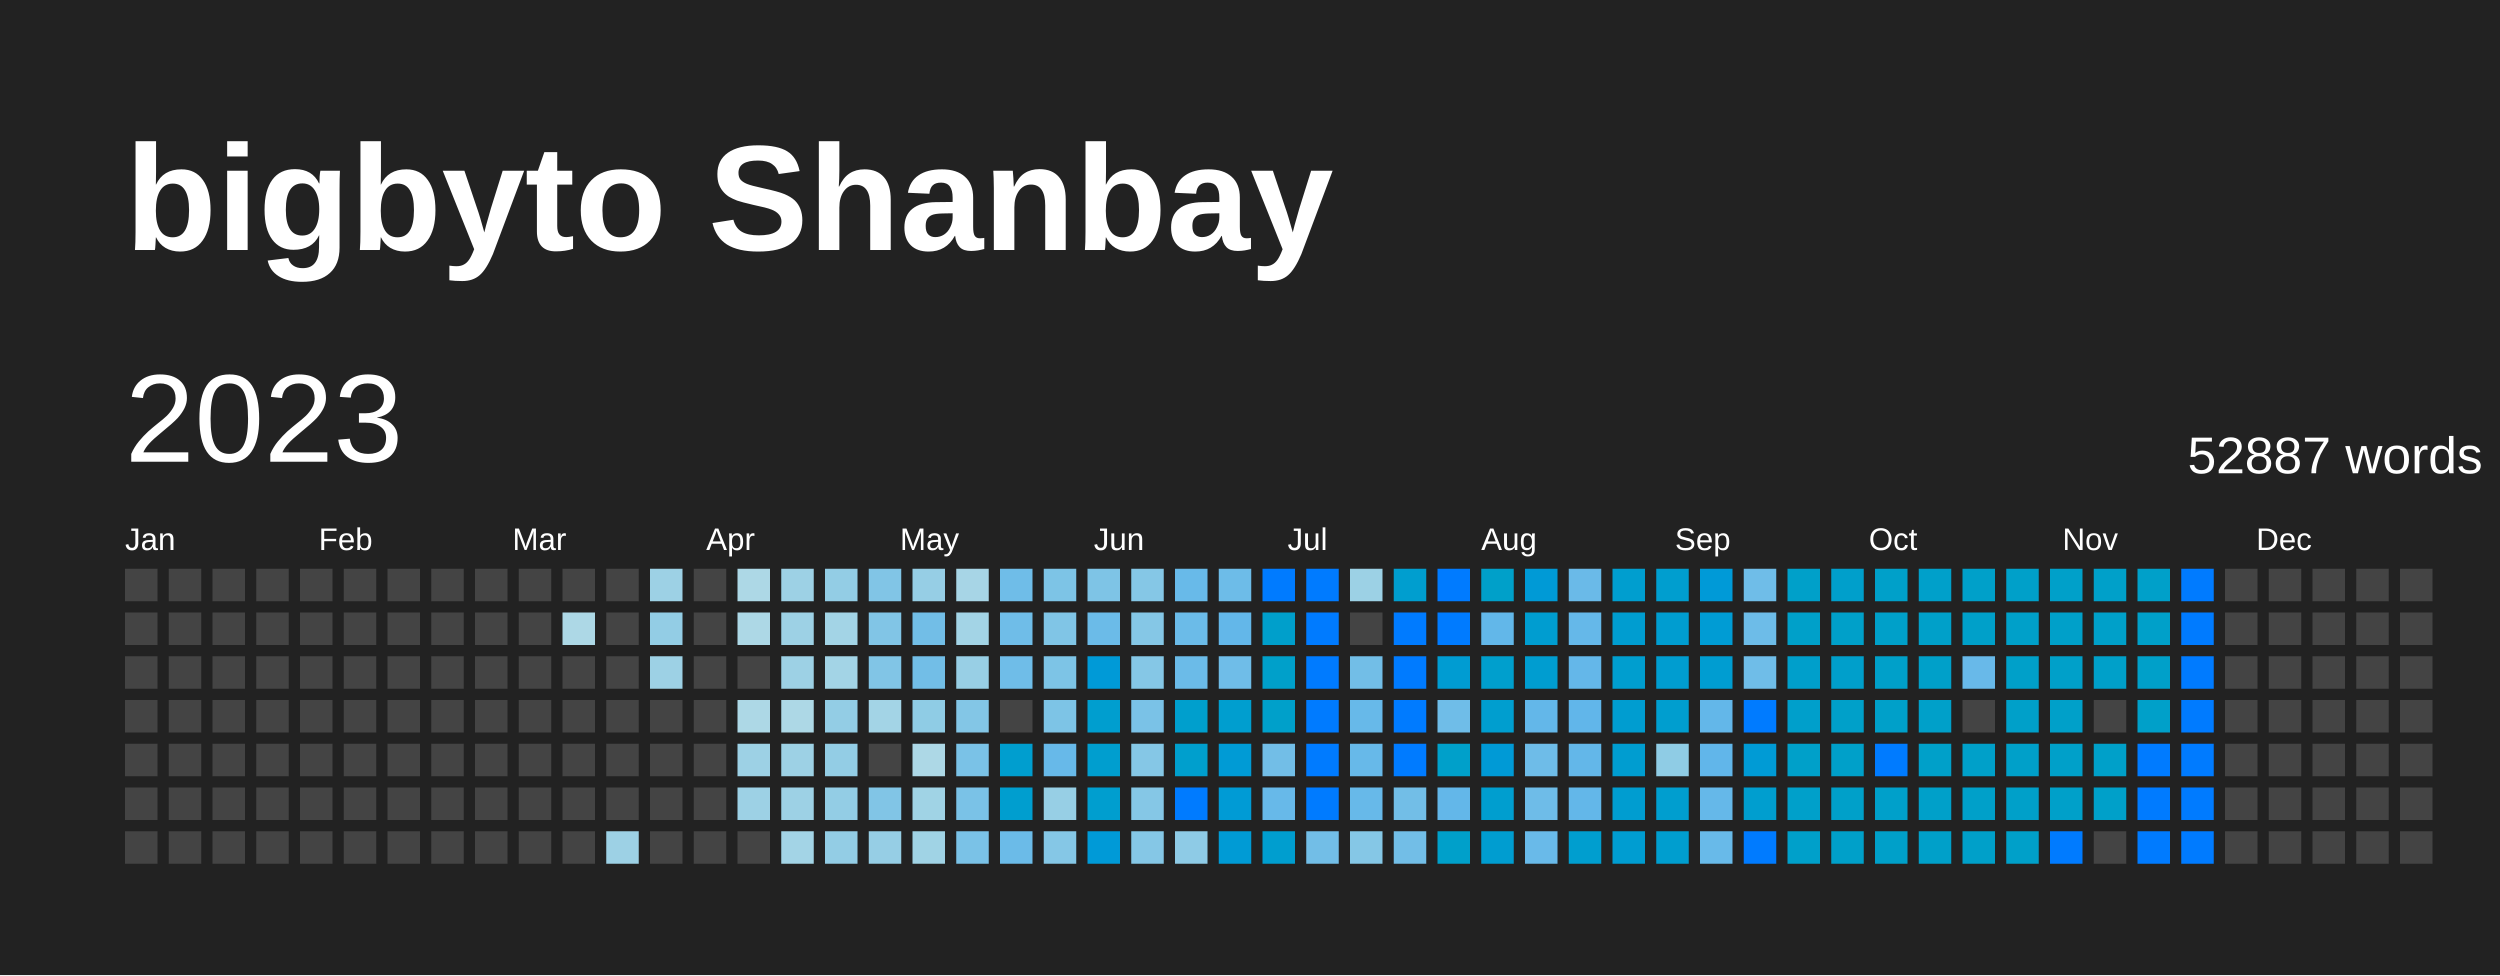
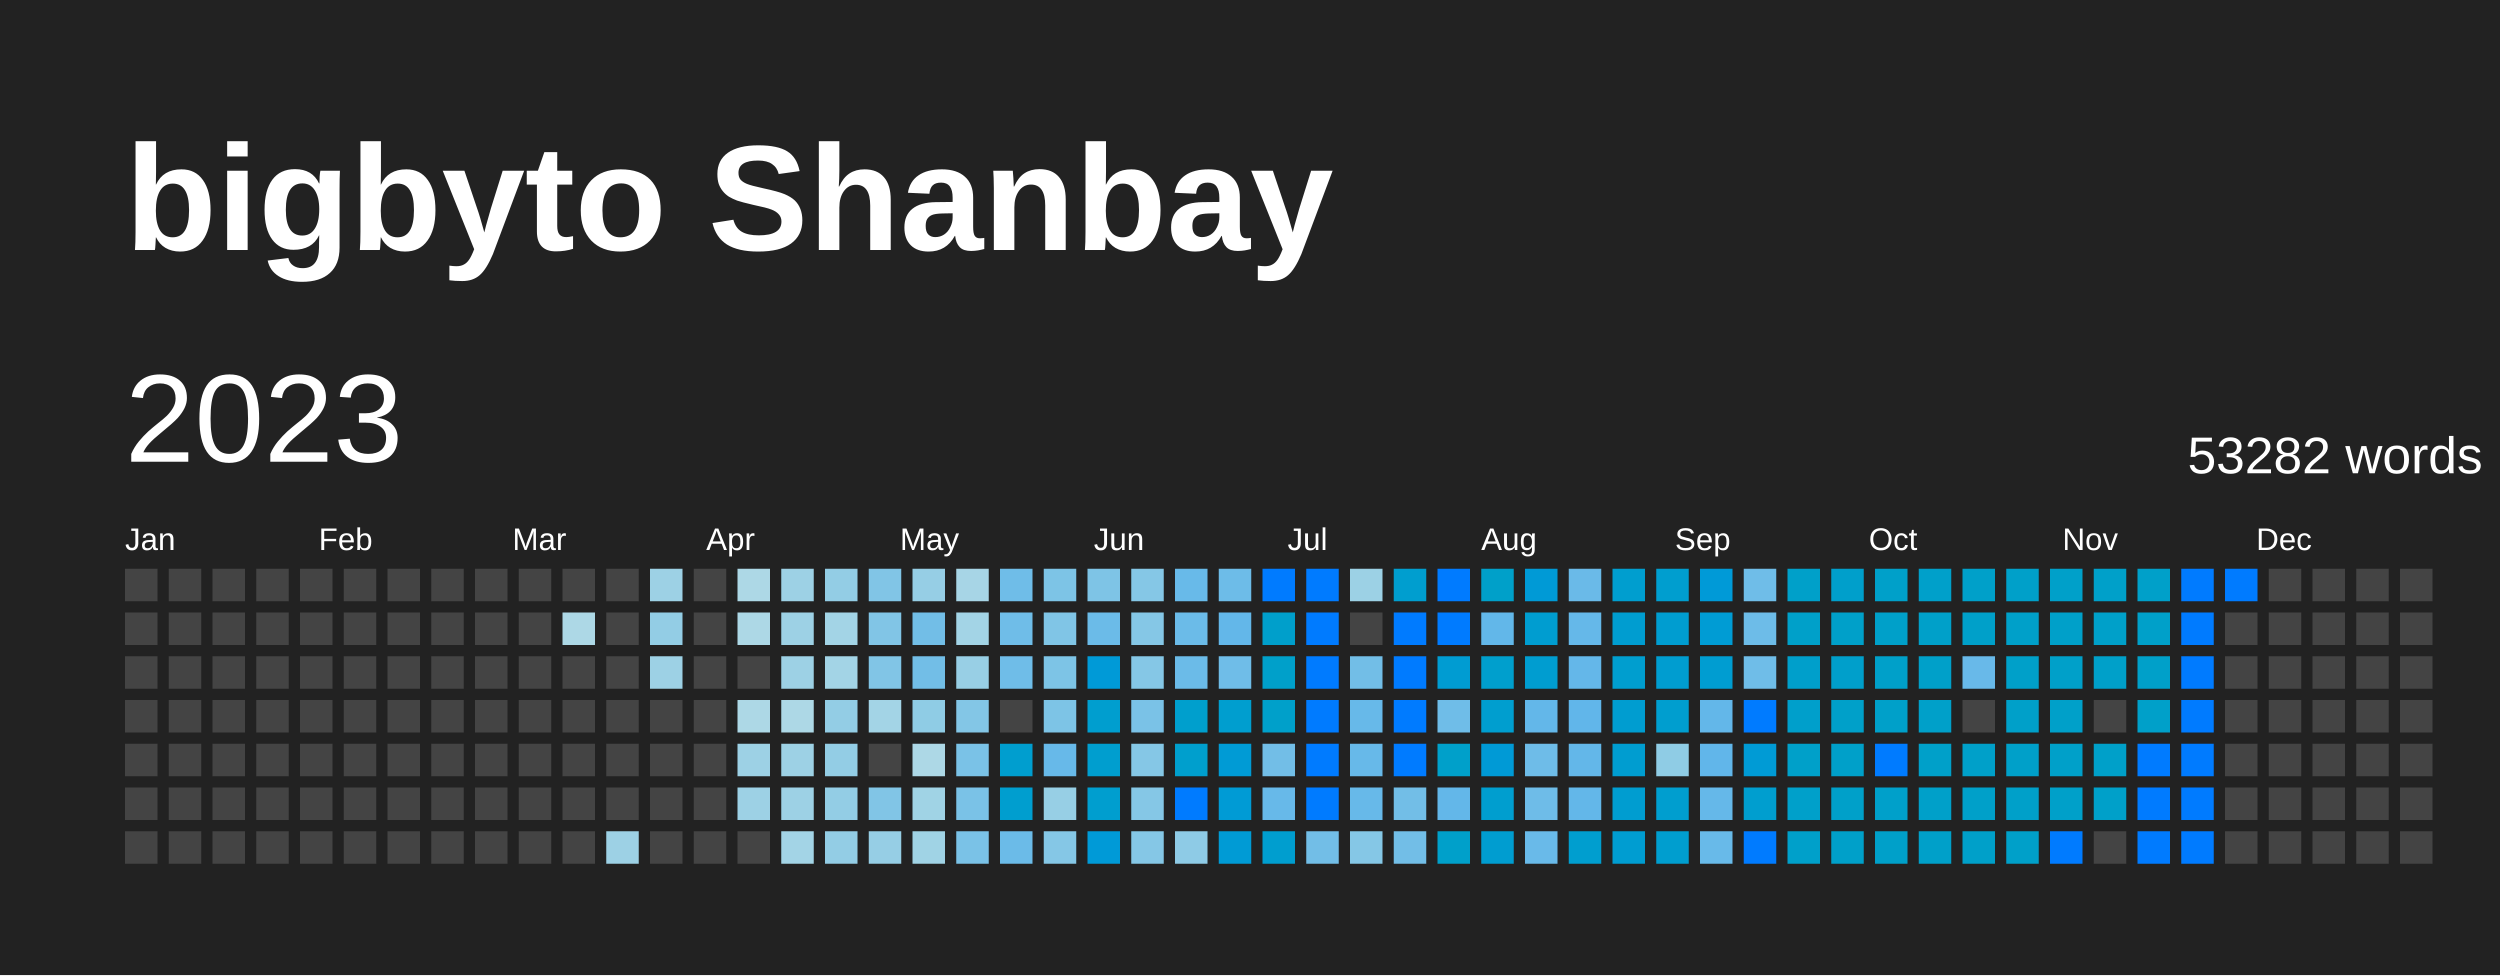
<svg xmlns="http://www.w3.org/2000/svg" baseProfile="full" height="78mm" version="1.1" viewBox="0,0,200,78" width="200mm">
  <defs />
  <rect fill="#222222" height="78" width="200" x="0" y="0" />
  <text fill="#FFFFFF" style="font-size:12px; font-family:Arial; font-weight:bold;" x="10" y="20">bigbyto Shanbay</text>
  <text dominant-baseline="hanging" fill="#FFFFFF" style="font-size:10.0px; font-family:Arial;" x="10" y="30">2023</text>
-   <text dominant-baseline="hanging" fill="#FFFFFF" style="font-size:4.125px; font-family:Arial;" x="175" y="35">52887 words</text>
+   <text dominant-baseline="hanging" fill="#FFFFFF" style="font-size:4.125px; font-family:Arial;" x="175" y="35">53282 words</text>
  <text fill="#FFFFFF" style="font-size:2.5px; font-family:Arial" x="10.0" y="44">Jan</text>
  <text fill="#FFFFFF" style="font-size:2.5px; font-family:Arial" x="25.5" y="44">Feb</text>
  <text fill="#FFFFFF" style="font-size:2.5px; font-family:Arial" x="41.0" y="44">Mar</text>
  <text fill="#FFFFFF" style="font-size:2.5px; font-family:Arial" x="56.5" y="44">Apr</text>
  <text fill="#FFFFFF" style="font-size:2.5px; font-family:Arial" x="72.0" y="44">May</text>
  <text fill="#FFFFFF" style="font-size:2.5px; font-family:Arial" x="87.5" y="44">Jun</text>
  <text fill="#FFFFFF" style="font-size:2.5px; font-family:Arial" x="103.0" y="44">Jul</text>
  <text fill="#FFFFFF" style="font-size:2.5px; font-family:Arial" x="118.5" y="44">Aug</text>
  <text fill="#FFFFFF" style="font-size:2.5px; font-family:Arial" x="134.0" y="44">Sep</text>
  <text fill="#FFFFFF" style="font-size:2.5px; font-family:Arial" x="149.5" y="44">Oct</text>
  <text fill="#FFFFFF" style="font-size:2.5px; font-family:Arial" x="165.0" y="44">Nov</text>
  <text fill="#FFFFFF" style="font-size:2.5px; font-family:Arial" x="180.5" y="44">Dec</text>
  <rect fill="#444444" height="2.6" width="2.6" x="10.0" y="45.5" />
  <rect fill="#444444" height="2.6" width="2.6" x="10.0" y="49.0" />
  <rect fill="#444444" height="2.6" width="2.6" x="10.0" y="52.5" />
  <rect fill="#444444" height="2.6" width="2.6" x="10.0" y="56.0" />
  <rect fill="#444444" height="2.6" width="2.6" x="10.0" y="59.5" />
  <rect fill="#444444" height="2.6" width="2.6" x="10.0" y="63.0" />
  <rect fill="#444444" height="2.6" width="2.6" x="10.0" y="66.5" />
  <rect fill="#444444" height="2.6" width="2.6" x="13.5" y="45.5" />
  <rect fill="#444444" height="2.6" width="2.6" x="13.5" y="49.0" />
  <rect fill="#444444" height="2.6" width="2.6" x="13.5" y="52.5" />
  <rect fill="#444444" height="2.6" width="2.6" x="13.5" y="56.0" />
  <rect fill="#444444" height="2.6" width="2.6" x="13.5" y="59.5" />
  <rect fill="#444444" height="2.6" width="2.6" x="13.5" y="63.0" />
  <rect fill="#444444" height="2.6" width="2.6" x="13.5" y="66.5" />
  <rect fill="#444444" height="2.6" width="2.6" x="17.0" y="45.5" />
  <rect fill="#444444" height="2.6" width="2.6" x="17.0" y="49.0" />
  <rect fill="#444444" height="2.6" width="2.6" x="17.0" y="52.5" />
  <rect fill="#444444" height="2.6" width="2.6" x="17.0" y="56.0" />
  <rect fill="#444444" height="2.6" width="2.6" x="17.0" y="59.5" />
  <rect fill="#444444" height="2.6" width="2.6" x="17.0" y="63.0" />
  <rect fill="#444444" height="2.6" width="2.6" x="17.0" y="66.5" />
  <rect fill="#444444" height="2.6" width="2.6" x="20.5" y="45.5" />
  <rect fill="#444444" height="2.6" width="2.6" x="20.5" y="49.0" />
  <rect fill="#444444" height="2.6" width="2.6" x="20.5" y="52.5" />
  <rect fill="#444444" height="2.6" width="2.6" x="20.5" y="56.0" />
  <rect fill="#444444" height="2.6" width="2.6" x="20.5" y="59.5" />
  <rect fill="#444444" height="2.6" width="2.6" x="20.5" y="63.0" />
  <rect fill="#444444" height="2.6" width="2.6" x="20.5" y="66.5" />
  <rect fill="#444444" height="2.6" width="2.6" x="24.0" y="45.5" />
  <rect fill="#444444" height="2.6" width="2.6" x="24.0" y="49.0" />
  <rect fill="#444444" height="2.6" width="2.6" x="24.0" y="52.5" />
  <rect fill="#444444" height="2.6" width="2.6" x="24.0" y="56.0" />
  <rect fill="#444444" height="2.6" width="2.6" x="24.0" y="59.5" />
  <rect fill="#444444" height="2.6" width="2.6" x="24.0" y="63.0" />
  <rect fill="#444444" height="2.6" width="2.6" x="24.0" y="66.5" />
  <rect fill="#444444" height="2.6" width="2.6" x="27.5" y="45.5" />
  <rect fill="#444444" height="2.6" width="2.6" x="27.5" y="49.0" />
  <rect fill="#444444" height="2.6" width="2.6" x="27.5" y="52.5" />
  <rect fill="#444444" height="2.6" width="2.6" x="27.5" y="56.0" />
  <rect fill="#444444" height="2.6" width="2.6" x="27.5" y="59.5" />
  <rect fill="#444444" height="2.6" width="2.6" x="27.5" y="63.0" />
  <rect fill="#444444" height="2.6" width="2.6" x="27.5" y="66.5" />
  <rect fill="#444444" height="2.6" width="2.6" x="31.0" y="45.5" />
  <rect fill="#444444" height="2.6" width="2.6" x="31.0" y="49.0" />
  <rect fill="#444444" height="2.6" width="2.6" x="31.0" y="52.5" />
  <rect fill="#444444" height="2.6" width="2.6" x="31.0" y="56.0" />
  <rect fill="#444444" height="2.6" width="2.6" x="31.0" y="59.5" />
  <rect fill="#444444" height="2.6" width="2.6" x="31.0" y="63.0" />
  <rect fill="#444444" height="2.6" width="2.6" x="31.0" y="66.5" />
  <rect fill="#444444" height="2.6" width="2.6" x="34.5" y="45.5" />
  <rect fill="#444444" height="2.6" width="2.6" x="34.5" y="49.0" />
  <rect fill="#444444" height="2.6" width="2.6" x="34.5" y="52.5" />
  <rect fill="#444444" height="2.6" width="2.6" x="34.5" y="56.0" />
  <rect fill="#444444" height="2.6" width="2.6" x="34.5" y="59.5" />
  <rect fill="#444444" height="2.6" width="2.6" x="34.5" y="63.0" />
  <rect fill="#444444" height="2.6" width="2.6" x="34.5" y="66.5" />
  <rect fill="#444444" height="2.6" width="2.6" x="38.0" y="45.5" />
  <rect fill="#444444" height="2.6" width="2.6" x="38.0" y="49.0" />
  <rect fill="#444444" height="2.6" width="2.6" x="38.0" y="52.5" />
  <rect fill="#444444" height="2.6" width="2.6" x="38.0" y="56.0" />
  <rect fill="#444444" height="2.6" width="2.6" x="38.0" y="59.5" />
  <rect fill="#444444" height="2.6" width="2.6" x="38.0" y="63.0" />
  <rect fill="#444444" height="2.6" width="2.6" x="38.0" y="66.5" />
  <rect fill="#444444" height="2.6" width="2.6" x="41.5" y="45.5" />
  <rect fill="#444444" height="2.6" width="2.6" x="41.5" y="49.0" />
  <rect fill="#444444" height="2.6" width="2.6" x="41.5" y="52.5" />
  <rect fill="#444444" height="2.6" width="2.6" x="41.5" y="56.0" />
  <rect fill="#444444" height="2.6" width="2.6" x="41.5" y="59.5" />
  <rect fill="#444444" height="2.6" width="2.6" x="41.5" y="63.0" />
  <rect fill="#444444" height="2.6" width="2.6" x="41.5" y="66.5" />
  <rect fill="#444444" height="2.6" width="2.6" x="45.0" y="45.5" />
  <rect fill="#add8e6" height="2.6" width="2.6" x="45.0" y="49.0" />
  <rect fill="#444444" height="2.6" width="2.6" x="45.0" y="52.5" />
  <rect fill="#444444" height="2.6" width="2.6" x="45.0" y="56.0" />
  <rect fill="#444444" height="2.6" width="2.6" x="45.0" y="59.5" />
  <rect fill="#444444" height="2.6" width="2.6" x="45.0" y="63.0" />
  <rect fill="#444444" height="2.6" width="2.6" x="45.0" y="66.5" />
  <rect fill="#444444" height="2.6" width="2.6" x="48.5" y="45.5" />
  <rect fill="#444444" height="2.6" width="2.6" x="48.5" y="49.0" />
  <rect fill="#444444" height="2.6" width="2.6" x="48.5" y="52.5" />
  <rect fill="#444444" height="2.6" width="2.6" x="48.5" y="56.0" />
  <rect fill="#444444" height="2.6" width="2.6" x="48.5" y="59.5" />
  <rect fill="#444444" height="2.6" width="2.6" x="48.5" y="63.0" />
  <rect fill="#9dd1e5" height="2.6" width="2.6" x="48.5" y="66.5" />
  <rect fill="#9dd1e5" height="2.6" width="2.6" x="52.0" y="45.5" />
  <rect fill="#93cde5" height="2.6" width="2.6" x="52.0" y="49.0" />
  <rect fill="#9dd1e5" height="2.6" width="2.6" x="52.0" y="52.5" />
  <rect fill="#444444" height="2.6" width="2.6" x="52.0" y="56.0" />
  <rect fill="#444444" height="2.6" width="2.6" x="52.0" y="59.5" />
  <rect fill="#444444" height="2.6" width="2.6" x="52.0" y="63.0" />
  <rect fill="#444444" height="2.6" width="2.6" x="52.0" y="66.5" />
  <rect fill="#444444" height="2.6" width="2.6" x="55.5" y="45.5" />
  <rect fill="#444444" height="2.6" width="2.6" x="55.5" y="49.0" />
  <rect fill="#444444" height="2.6" width="2.6" x="55.5" y="52.5" />
  <rect fill="#444444" height="2.6" width="2.6" x="55.5" y="56.0" />
  <rect fill="#444444" height="2.6" width="2.6" x="55.5" y="59.5" />
  <rect fill="#444444" height="2.6" width="2.6" x="55.5" y="63.0" />
  <rect fill="#444444" height="2.6" width="2.6" x="55.5" y="66.5" />
  <rect fill="#add8e6" height="2.6" width="2.6" x="59.0" y="45.5" />
  <rect fill="#add8e6" height="2.6" width="2.6" x="59.0" y="49.0" />
  <rect fill="#444444" height="2.6" width="2.6" x="59.0" y="52.5" />
  <rect fill="#add8e6" height="2.6" width="2.6" x="59.0" y="56.0" />
  <rect fill="#9dd1e5" height="2.6" width="2.6" x="59.0" y="59.5" />
  <rect fill="#9dd1e5" height="2.6" width="2.6" x="59.0" y="63.0" />
  <rect fill="#444444" height="2.6" width="2.6" x="59.0" y="66.5" />
  <rect fill="#9dd1e5" height="2.6" width="2.6" x="62.5" y="45.5" />
  <rect fill="#9dd1e5" height="2.6" width="2.6" x="62.5" y="49.0" />
  <rect fill="#9dd1e5" height="2.6" width="2.6" x="62.5" y="52.5" />
  <rect fill="#add8e6" height="2.6" width="2.6" x="62.5" y="56.0" />
  <rect fill="#9dd1e5" height="2.6" width="2.6" x="62.5" y="59.5" />
  <rect fill="#9dd1e5" height="2.6" width="2.6" x="62.5" y="63.0" />
  <rect fill="#a3d4e6" height="2.6" width="2.6" x="62.5" y="66.5" />
  <rect fill="#93cde5" height="2.6" width="2.6" x="66.0" y="45.5" />
  <rect fill="#a3d4e6" height="2.6" width="2.6" x="66.0" y="49.0" />
  <rect fill="#a3d4e6" height="2.6" width="2.6" x="66.0" y="52.5" />
  <rect fill="#93cde5" height="2.6" width="2.6" x="66.0" y="56.0" />
  <rect fill="#93cde5" height="2.6" width="2.6" x="66.0" y="59.5" />
  <rect fill="#93cde5" height="2.6" width="2.6" x="66.0" y="63.0" />
  <rect fill="#93cde5" height="2.6" width="2.6" x="66.0" y="66.5" />
  <rect fill="#81c5e6" height="2.6" width="2.6" x="69.5" y="45.5" />
  <rect fill="#81c5e6" height="2.6" width="2.6" x="69.5" y="49.0" />
  <rect fill="#81c5e6" height="2.6" width="2.6" x="69.5" y="52.5" />
  <rect fill="#a3d4e6" height="2.6" width="2.6" x="69.5" y="56.0" />
  <rect fill="#444444" height="2.6" width="2.6" x="69.5" y="59.5" />
  <rect fill="#81c5e6" height="2.6" width="2.6" x="69.5" y="63.0" />
  <rect fill="#96cee5" height="2.6" width="2.6" x="69.5" y="66.5" />
  <rect fill="#96cee5" height="2.6" width="2.6" x="73.0" y="45.5" />
  <rect fill="#72bee7" height="2.6" width="2.6" x="73.0" y="49.0" />
  <rect fill="#72bee7" height="2.6" width="2.6" x="73.0" y="52.5" />
  <rect fill="#8fcce5" height="2.6" width="2.6" x="73.0" y="56.0" />
  <rect fill="#add8e6" height="2.6" width="2.6" x="73.0" y="59.5" />
  <rect fill="#a0d3e5" height="2.6" width="2.6" x="73.0" y="63.0" />
  <rect fill="#a0d3e5" height="2.6" width="2.6" x="73.0" y="66.5" />
  <rect fill="#a7d5e6" height="2.6" width="2.6" x="76.5" y="45.5" />
  <rect fill="#a3d4e6" height="2.6" width="2.6" x="76.5" y="49.0" />
  <rect fill="#98cfe5" height="2.6" width="2.6" x="76.5" y="52.5" />
  <rect fill="#83c6e6" height="2.6" width="2.6" x="76.5" y="56.0" />
  <rect fill="#7ac2e7" height="2.6" width="2.6" x="76.5" y="59.5" />
  <rect fill="#7ac2e7" height="2.6" width="2.6" x="76.5" y="63.0" />
  <rect fill="#7ac2e7" height="2.6" width="2.6" x="76.5" y="66.5" />
  <rect fill="#6fbde8" height="2.6" width="2.6" x="80.0" y="45.5" />
  <rect fill="#6fbde8" height="2.6" width="2.6" x="80.0" y="49.0" />
  <rect fill="#6fbde8" height="2.6" width="2.6" x="80.0" y="52.5" />
  <rect fill="#444444" height="2.6" width="2.6" x="80.0" y="56.0" />
  <rect fill="#009ecf" height="2.6" width="2.6" x="80.0" y="59.5" />
  <rect fill="#009ecf" height="2.6" width="2.6" x="80.0" y="63.0" />
  <rect fill="#6bbbe8" height="2.6" width="2.6" x="80.0" y="66.5" />
  <rect fill="#7dc4e6" height="2.6" width="2.6" x="83.5" y="45.5" />
  <rect fill="#80c5e6" height="2.6" width="2.6" x="83.5" y="49.0" />
  <rect fill="#7dc4e6" height="2.6" width="2.6" x="83.5" y="52.5" />
  <rect fill="#7dc4e6" height="2.6" width="2.6" x="83.5" y="56.0" />
  <rect fill="#67b9e9" height="2.6" width="2.6" x="83.5" y="59.5" />
  <rect fill="#97cfe5" height="2.6" width="2.6" x="83.5" y="63.0" />
  <rect fill="#85c7e6" height="2.6" width="2.6" x="83.5" y="66.5" />
  <rect fill="#7ec4e6" height="2.6" width="2.6" x="87.0" y="45.5" />
  <rect fill="#6bbbe8" height="2.6" width="2.6" x="87.0" y="49.0" />
  <rect fill="#009ad7" height="2.6" width="2.6" x="87.0" y="52.5" />
  <rect fill="#009ecf" height="2.6" width="2.6" x="87.0" y="56.0" />
  <rect fill="#009ecf" height="2.6" width="2.6" x="87.0" y="59.5" />
  <rect fill="#009ecf" height="2.6" width="2.6" x="87.0" y="63.0" />
  <rect fill="#009ad7" height="2.6" width="2.6" x="87.0" y="66.5" />
  <rect fill="#85c7e6" height="2.6" width="2.6" x="90.5" y="45.5" />
  <rect fill="#85c7e6" height="2.6" width="2.6" x="90.5" y="49.0" />
  <rect fill="#85c7e6" height="2.6" width="2.6" x="90.5" y="52.5" />
  <rect fill="#7ac2e7" height="2.6" width="2.6" x="90.5" y="56.0" />
  <rect fill="#85c7e6" height="2.6" width="2.6" x="90.5" y="59.5" />
  <rect fill="#85c7e6" height="2.6" width="2.6" x="90.5" y="63.0" />
  <rect fill="#85c7e6" height="2.6" width="2.6" x="90.5" y="66.5" />
  <rect fill="#68bae9" height="2.6" width="2.6" x="94.0" y="45.5" />
  <rect fill="#6bbbe8" height="2.6" width="2.6" x="94.0" y="49.0" />
  <rect fill="#6bbbe8" height="2.6" width="2.6" x="94.0" y="52.5" />
  <rect fill="#009fcd" height="2.6" width="2.6" x="94.0" y="56.0" />
  <rect fill="#009fcd" height="2.6" width="2.6" x="94.0" y="59.5" />
  <rect fill="#007BFF" height="2.6" width="2.6" x="94.0" y="63.0" />
  <rect fill="#8ecbe6" height="2.6" width="2.6" x="94.0" y="66.5" />
  <rect fill="#6dbce8" height="2.6" width="2.6" x="97.5" y="45.5" />
  <rect fill="#63b7e9" height="2.6" width="2.6" x="97.5" y="49.0" />
  <rect fill="#6fbde8" height="2.6" width="2.6" x="97.5" y="52.5" />
  <rect fill="#009ecf" height="2.6" width="2.6" x="97.5" y="56.0" />
  <rect fill="#009bd5" height="2.6" width="2.6" x="97.5" y="59.5" />
  <rect fill="#009bd5" height="2.6" width="2.6" x="97.5" y="63.0" />
  <rect fill="#009bd5" height="2.6" width="2.6" x="97.5" y="66.5" />
  <rect fill="#007BFF" height="2.6" width="2.6" x="101.0" y="45.5" />
  <rect fill="#009fcb" height="2.6" width="2.6" x="101.0" y="49.0" />
  <rect fill="#00a0ca" height="2.6" width="2.6" x="101.0" y="52.5" />
  <rect fill="#00a0ca" height="2.6" width="2.6" x="101.0" y="56.0" />
  <rect fill="#72bee7" height="2.6" width="2.6" x="101.0" y="59.5" />
  <rect fill="#67b9e9" height="2.6" width="2.6" x="101.0" y="63.0" />
  <rect fill="#009ecf" height="2.6" width="2.6" x="101.0" y="66.5" />
  <rect fill="#007BFF" height="2.6" width="2.6" x="104.5" y="45.5" />
  <rect fill="#007BFF" height="2.6" width="2.6" x="104.5" y="49.0" />
  <rect fill="#007BFF" height="2.6" width="2.6" x="104.5" y="52.5" />
  <rect fill="#007BFF" height="2.6" width="2.6" x="104.5" y="56.0" />
  <rect fill="#007BFF" height="2.6" width="2.6" x="104.5" y="59.5" />
  <rect fill="#007BFF" height="2.6" width="2.6" x="104.5" y="63.0" />
  <rect fill="#72bee7" height="2.6" width="2.6" x="104.5" y="66.5" />
  <rect fill="#9cd1e5" height="2.6" width="2.6" x="108.0" y="45.5" />
  <rect fill="#444444" height="2.6" width="2.6" x="108.0" y="49.0" />
  <rect fill="#72bee7" height="2.6" width="2.6" x="108.0" y="52.5" />
  <rect fill="#67b9e9" height="2.6" width="2.6" x="108.0" y="56.0" />
  <rect fill="#67b9e9" height="2.6" width="2.6" x="108.0" y="59.5" />
  <rect fill="#67b9e9" height="2.6" width="2.6" x="108.0" y="63.0" />
  <rect fill="#85c7e6" height="2.6" width="2.6" x="108.0" y="66.5" />
  <rect fill="#009ecf" height="2.6" width="2.6" x="111.5" y="45.5" />
  <rect fill="#007BFF" height="2.6" width="2.6" x="111.5" y="49.0" />
  <rect fill="#007BFF" height="2.6" width="2.6" x="111.5" y="52.5" />
  <rect fill="#007BFF" height="2.6" width="2.6" x="111.5" y="56.0" />
  <rect fill="#007BFF" height="2.6" width="2.6" x="111.5" y="59.5" />
  <rect fill="#72bee7" height="2.6" width="2.6" x="111.5" y="63.0" />
  <rect fill="#72bee7" height="2.6" width="2.6" x="111.5" y="66.5" />
  <rect fill="#007BFF" height="2.6" width="2.6" x="115.0" y="45.5" />
  <rect fill="#007BFF" height="2.6" width="2.6" x="115.0" y="49.0" />
  <rect fill="#009cd2" height="2.6" width="2.6" x="115.0" y="52.5" />
  <rect fill="#6fbde8" height="2.6" width="2.6" x="115.0" y="56.0" />
  <rect fill="#00a0ca" height="2.6" width="2.6" x="115.0" y="59.5" />
  <rect fill="#63b7e9" height="2.6" width="2.6" x="115.0" y="63.0" />
  <rect fill="#00a0ca" height="2.6" width="2.6" x="115.0" y="66.5" />
  <rect fill="#00a0c9" height="2.6" width="2.6" x="118.5" y="45.5" />
  <rect fill="#62b7e9" height="2.6" width="2.6" x="118.5" y="49.0" />
  <rect fill="#009fcd" height="2.6" width="2.6" x="118.5" y="52.5" />
  <rect fill="#009ecf" height="2.6" width="2.6" x="118.5" y="56.0" />
  <rect fill="#009ad6" height="2.6" width="2.6" x="118.5" y="59.5" />
  <rect fill="#009ecf" height="2.6" width="2.6" x="118.5" y="63.0" />
  <rect fill="#009dd0" height="2.6" width="2.6" x="118.5" y="66.5" />
  <rect fill="#009ad6" height="2.6" width="2.6" x="122.0" y="45.5" />
  <rect fill="#009dd0" height="2.6" width="2.6" x="122.0" y="49.0" />
  <rect fill="#009dd0" height="2.6" width="2.6" x="122.0" y="52.5" />
  <rect fill="#63b7e9" height="2.6" width="2.6" x="122.0" y="56.0" />
  <rect fill="#6ebce8" height="2.6" width="2.6" x="122.0" y="59.5" />
  <rect fill="#6ebce8" height="2.6" width="2.6" x="122.0" y="63.0" />
  <rect fill="#69bae9" height="2.6" width="2.6" x="122.0" y="66.5" />
  <rect fill="#6abae8" height="2.6" width="2.6" x="125.5" y="45.5" />
  <rect fill="#65b8e9" height="2.6" width="2.6" x="125.5" y="49.0" />
  <rect fill="#64b7e9" height="2.6" width="2.6" x="125.5" y="52.5" />
  <rect fill="#61b6ea" height="2.6" width="2.6" x="125.5" y="56.0" />
  <rect fill="#63b7e9" height="2.6" width="2.6" x="125.5" y="59.5" />
  <rect fill="#63b7e9" height="2.6" width="2.6" x="125.5" y="63.0" />
  <rect fill="#009ecf" height="2.6" width="2.6" x="125.5" y="66.5" />
  <rect fill="#009ecf" height="2.6" width="2.6" x="129.0" y="45.5" />
  <rect fill="#009dd0" height="2.6" width="2.6" x="129.0" y="49.0" />
  <rect fill="#009ecf" height="2.6" width="2.6" x="129.0" y="52.5" />
  <rect fill="#009dd0" height="2.6" width="2.6" x="129.0" y="56.0" />
  <rect fill="#009dd0" height="2.6" width="2.6" x="129.0" y="59.5" />
  <rect fill="#009dd0" height="2.6" width="2.6" x="129.0" y="63.0" />
  <rect fill="#009dd1" height="2.6" width="2.6" x="129.0" y="66.5" />
  <rect fill="#009ecf" height="2.6" width="2.6" x="132.5" y="45.5" />
  <rect fill="#009dd0" height="2.6" width="2.6" x="132.5" y="49.0" />
  <rect fill="#009dd0" height="2.6" width="2.6" x="132.5" y="52.5" />
  <rect fill="#009ecf" height="2.6" width="2.6" x="132.5" y="56.0" />
  <rect fill="#8fcce5" height="2.6" width="2.6" x="132.5" y="59.5" />
  <rect fill="#009ecf" height="2.6" width="2.6" x="132.5" y="63.0" />
  <rect fill="#009ecf" height="2.6" width="2.6" x="132.5" y="66.5" />
  <rect fill="#009ad7" height="2.6" width="2.6" x="136.0" y="45.5" />
  <rect fill="#009cd4" height="2.6" width="2.6" x="136.0" y="49.0" />
  <rect fill="#009dd1" height="2.6" width="2.6" x="136.0" y="52.5" />
  <rect fill="#63b7e9" height="2.6" width="2.6" x="136.0" y="56.0" />
  <rect fill="#61b6ea" height="2.6" width="2.6" x="136.0" y="59.5" />
  <rect fill="#65b8e9" height="2.6" width="2.6" x="136.0" y="63.0" />
  <rect fill="#68bae9" height="2.6" width="2.6" x="136.0" y="66.5" />
  <rect fill="#6fbde8" height="2.6" width="2.6" x="139.5" y="45.5" />
  <rect fill="#6dbce8" height="2.6" width="2.6" x="139.5" y="49.0" />
  <rect fill="#6fbde8" height="2.6" width="2.6" x="139.5" y="52.5" />
  <rect fill="#007BFF" height="2.6" width="2.6" x="139.5" y="56.0" />
  <rect fill="#009bd5" height="2.6" width="2.6" x="139.5" y="59.5" />
  <rect fill="#009ecf" height="2.6" width="2.6" x="139.5" y="63.0" />
  <rect fill="#007BFF" height="2.6" width="2.6" x="139.5" y="66.5" />
  <rect fill="#00a0c9" height="2.6" width="2.6" x="143.0" y="45.5" />
  <rect fill="#00a0c9" height="2.6" width="2.6" x="143.0" y="49.0" />
  <rect fill="#009fcb" height="2.6" width="2.6" x="143.0" y="52.5" />
  <rect fill="#009fcb" height="2.6" width="2.6" x="143.0" y="56.0" />
  <rect fill="#00a0c9" height="2.6" width="2.6" x="143.0" y="59.5" />
  <rect fill="#00a0ca" height="2.6" width="2.6" x="143.0" y="63.0" />
  <rect fill="#00a0ca" height="2.6" width="2.6" x="143.0" y="66.5" />
  <rect fill="#009fcb" height="2.6" width="2.6" x="146.5" y="45.5" />
  <rect fill="#00a0c9" height="2.6" width="2.6" x="146.5" y="49.0" />
  <rect fill="#009fcb" height="2.6" width="2.6" x="146.5" y="52.5" />
  <rect fill="#00a0c9" height="2.6" width="2.6" x="146.5" y="56.0" />
  <rect fill="#00a0c9" height="2.6" width="2.6" x="146.5" y="59.5" />
  <rect fill="#00a0c9" height="2.6" width="2.6" x="146.5" y="63.0" />
  <rect fill="#00a0c9" height="2.6" width="2.6" x="146.5" y="66.5" />
  <rect fill="#00a0c9" height="2.6" width="2.6" x="150.0" y="45.5" />
  <rect fill="#00a0c9" height="2.6" width="2.6" x="150.0" y="49.0" />
  <rect fill="#00a0c9" height="2.6" width="2.6" x="150.0" y="52.5" />
  <rect fill="#00a0c9" height="2.6" width="2.6" x="150.0" y="56.0" />
  <rect fill="#007BFF" height="2.6" width="2.6" x="150.0" y="59.5" />
  <rect fill="#00a0ca" height="2.6" width="2.6" x="150.0" y="63.0" />
  <rect fill="#00a0c9" height="2.6" width="2.6" x="150.0" y="66.5" />
  <rect fill="#00a0ca" height="2.6" width="2.6" x="153.5" y="45.5" />
  <rect fill="#00a0c9" height="2.6" width="2.6" x="153.5" y="49.0" />
  <rect fill="#00a0c9" height="2.6" width="2.6" x="153.5" y="52.5" />
  <rect fill="#00a0c9" height="2.6" width="2.6" x="153.5" y="56.0" />
  <rect fill="#00a0c9" height="2.6" width="2.6" x="153.5" y="59.5" />
  <rect fill="#00a0c9" height="2.6" width="2.6" x="153.5" y="63.0" />
  <rect fill="#00a0c9" height="2.6" width="2.6" x="153.5" y="66.5" />
  <rect fill="#00a0c9" height="2.6" width="2.6" x="157.0" y="45.5" />
  <rect fill="#00a0c9" height="2.6" width="2.6" x="157.0" y="49.0" />
  <rect fill="#68b9e9" height="2.6" width="2.6" x="157.0" y="52.5" />
  <rect fill="#444444" height="2.6" width="2.6" x="157.0" y="56.0" />
  <rect fill="#00a0c9" height="2.6" width="2.6" x="157.0" y="59.5" />
  <rect fill="#00a0c9" height="2.6" width="2.6" x="157.0" y="63.0" />
  <rect fill="#00a0c9" height="2.6" width="2.6" x="157.0" y="66.5" />
  <rect fill="#00a0c9" height="2.6" width="2.6" x="160.5" y="45.5" />
  <rect fill="#00a0c9" height="2.6" width="2.6" x="160.5" y="49.0" />
  <rect fill="#00a0c9" height="2.6" width="2.6" x="160.5" y="52.5" />
  <rect fill="#00a0c9" height="2.6" width="2.6" x="160.5" y="56.0" />
  <rect fill="#00a0c9" height="2.6" width="2.6" x="160.5" y="59.5" />
  <rect fill="#00a0c9" height="2.6" width="2.6" x="160.5" y="63.0" />
  <rect fill="#00a0c9" height="2.6" width="2.6" x="160.5" y="66.5" />
  <rect fill="#00a0c9" height="2.6" width="2.6" x="164.0" y="45.5" />
  <rect fill="#00a0c9" height="2.6" width="2.6" x="164.0" y="49.0" />
  <rect fill="#00a0c9" height="2.6" width="2.6" x="164.0" y="52.5" />
  <rect fill="#00a0c9" height="2.6" width="2.6" x="164.0" y="56.0" />
  <rect fill="#00a0c9" height="2.6" width="2.6" x="164.0" y="59.5" />
  <rect fill="#00a0c9" height="2.6" width="2.6" x="164.0" y="63.0" />
  <rect fill="#007BFF" height="2.6" width="2.6" x="164.0" y="66.5" />
  <rect fill="#00a0c9" height="2.6" width="2.6" x="167.5" y="45.5" />
  <rect fill="#00a0c9" height="2.6" width="2.6" x="167.5" y="49.0" />
  <rect fill="#00a0c9" height="2.6" width="2.6" x="167.5" y="52.5" />
  <rect fill="#444444" height="2.6" width="2.6" x="167.5" y="56.0" />
  <rect fill="#00a0c9" height="2.6" width="2.6" x="167.5" y="59.5" />
  <rect fill="#00a0c9" height="2.6" width="2.6" x="167.5" y="63.0" />
  <rect fill="#444444" height="2.6" width="2.6" x="167.5" y="66.5" />
  <rect fill="#00a0c9" height="2.6" width="2.6" x="171.0" y="45.5" />
  <rect fill="#00a0c9" height="2.6" width="2.6" x="171.0" y="49.0" />
  <rect fill="#00a0c9" height="2.6" width="2.6" x="171.0" y="52.5" />
  <rect fill="#00a0c9" height="2.6" width="2.6" x="171.0" y="56.0" />
  <rect fill="#007BFF" height="2.6" width="2.6" x="171.0" y="59.5" />
  <rect fill="#007BFF" height="2.6" width="2.6" x="171.0" y="63.0" />
  <rect fill="#007BFF" height="2.6" width="2.6" x="171.0" y="66.5" />
  <rect fill="#007BFF" height="2.6" width="2.6" x="174.5" y="45.5" />
  <rect fill="#007BFF" height="2.6" width="2.6" x="174.5" y="49.0" />
  <rect fill="#007BFF" height="2.6" width="2.6" x="174.5" y="52.5" />
  <rect fill="#007BFF" height="2.6" width="2.6" x="174.5" y="56.0" />
  <rect fill="#007BFF" height="2.6" width="2.6" x="174.5" y="59.5" />
  <rect fill="#007BFF" height="2.6" width="2.6" x="174.5" y="63.0" />
  <rect fill="#007BFF" height="2.6" width="2.6" x="174.5" y="66.5" />
-   <rect fill="#444444" height="2.6" width="2.6" x="178.0" y="45.5" />
+   <rect fill="#007BFF" height="2.6" width="2.6" x="178.0" y="45.5" />
  <rect fill="#444444" height="2.6" width="2.6" x="178.0" y="49.0" />
  <rect fill="#444444" height="2.6" width="2.6" x="178.0" y="52.5" />
  <rect fill="#444444" height="2.6" width="2.6" x="178.0" y="56.0" />
  <rect fill="#444444" height="2.6" width="2.6" x="178.0" y="59.5" />
  <rect fill="#444444" height="2.6" width="2.6" x="178.0" y="63.0" />
  <rect fill="#444444" height="2.6" width="2.6" x="178.0" y="66.5" />
  <rect fill="#444444" height="2.6" width="2.6" x="181.5" y="45.5" />
  <rect fill="#444444" height="2.6" width="2.6" x="181.5" y="49.0" />
  <rect fill="#444444" height="2.6" width="2.6" x="181.5" y="52.5" />
  <rect fill="#444444" height="2.6" width="2.6" x="181.5" y="56.0" />
  <rect fill="#444444" height="2.6" width="2.6" x="181.5" y="59.5" />
  <rect fill="#444444" height="2.6" width="2.6" x="181.5" y="63.0" />
  <rect fill="#444444" height="2.6" width="2.6" x="181.5" y="66.5" />
  <rect fill="#444444" height="2.6" width="2.6" x="185.0" y="45.5" />
  <rect fill="#444444" height="2.6" width="2.6" x="185.0" y="49.0" />
  <rect fill="#444444" height="2.6" width="2.6" x="185.0" y="52.5" />
  <rect fill="#444444" height="2.6" width="2.6" x="185.0" y="56.0" />
  <rect fill="#444444" height="2.6" width="2.6" x="185.0" y="59.5" />
  <rect fill="#444444" height="2.6" width="2.6" x="185.0" y="63.0" />
  <rect fill="#444444" height="2.6" width="2.6" x="185.0" y="66.5" />
  <rect fill="#444444" height="2.6" width="2.6" x="188.5" y="45.5" />
  <rect fill="#444444" height="2.6" width="2.6" x="188.5" y="49.0" />
  <rect fill="#444444" height="2.6" width="2.6" x="188.5" y="52.5" />
  <rect fill="#444444" height="2.6" width="2.6" x="188.5" y="56.0" />
  <rect fill="#444444" height="2.6" width="2.6" x="188.5" y="59.5" />
  <rect fill="#444444" height="2.6" width="2.6" x="188.5" y="63.0" />
  <rect fill="#444444" height="2.6" width="2.6" x="188.5" y="66.5" />
  <rect fill="#444444" height="2.6" width="2.6" x="192.0" y="45.5" />
  <rect fill="#444444" height="2.6" width="2.6" x="192.0" y="49.0" />
  <rect fill="#444444" height="2.6" width="2.6" x="192.0" y="52.5" />
  <rect fill="#444444" height="2.6" width="2.6" x="192.0" y="56.0" />
  <rect fill="#444444" height="2.6" width="2.6" x="192.0" y="59.5" />
  <rect fill="#444444" height="2.6" width="2.6" x="192.0" y="63.0" />
  <rect fill="#444444" height="2.6" width="2.6" x="192.0" y="66.5" />
</svg>
